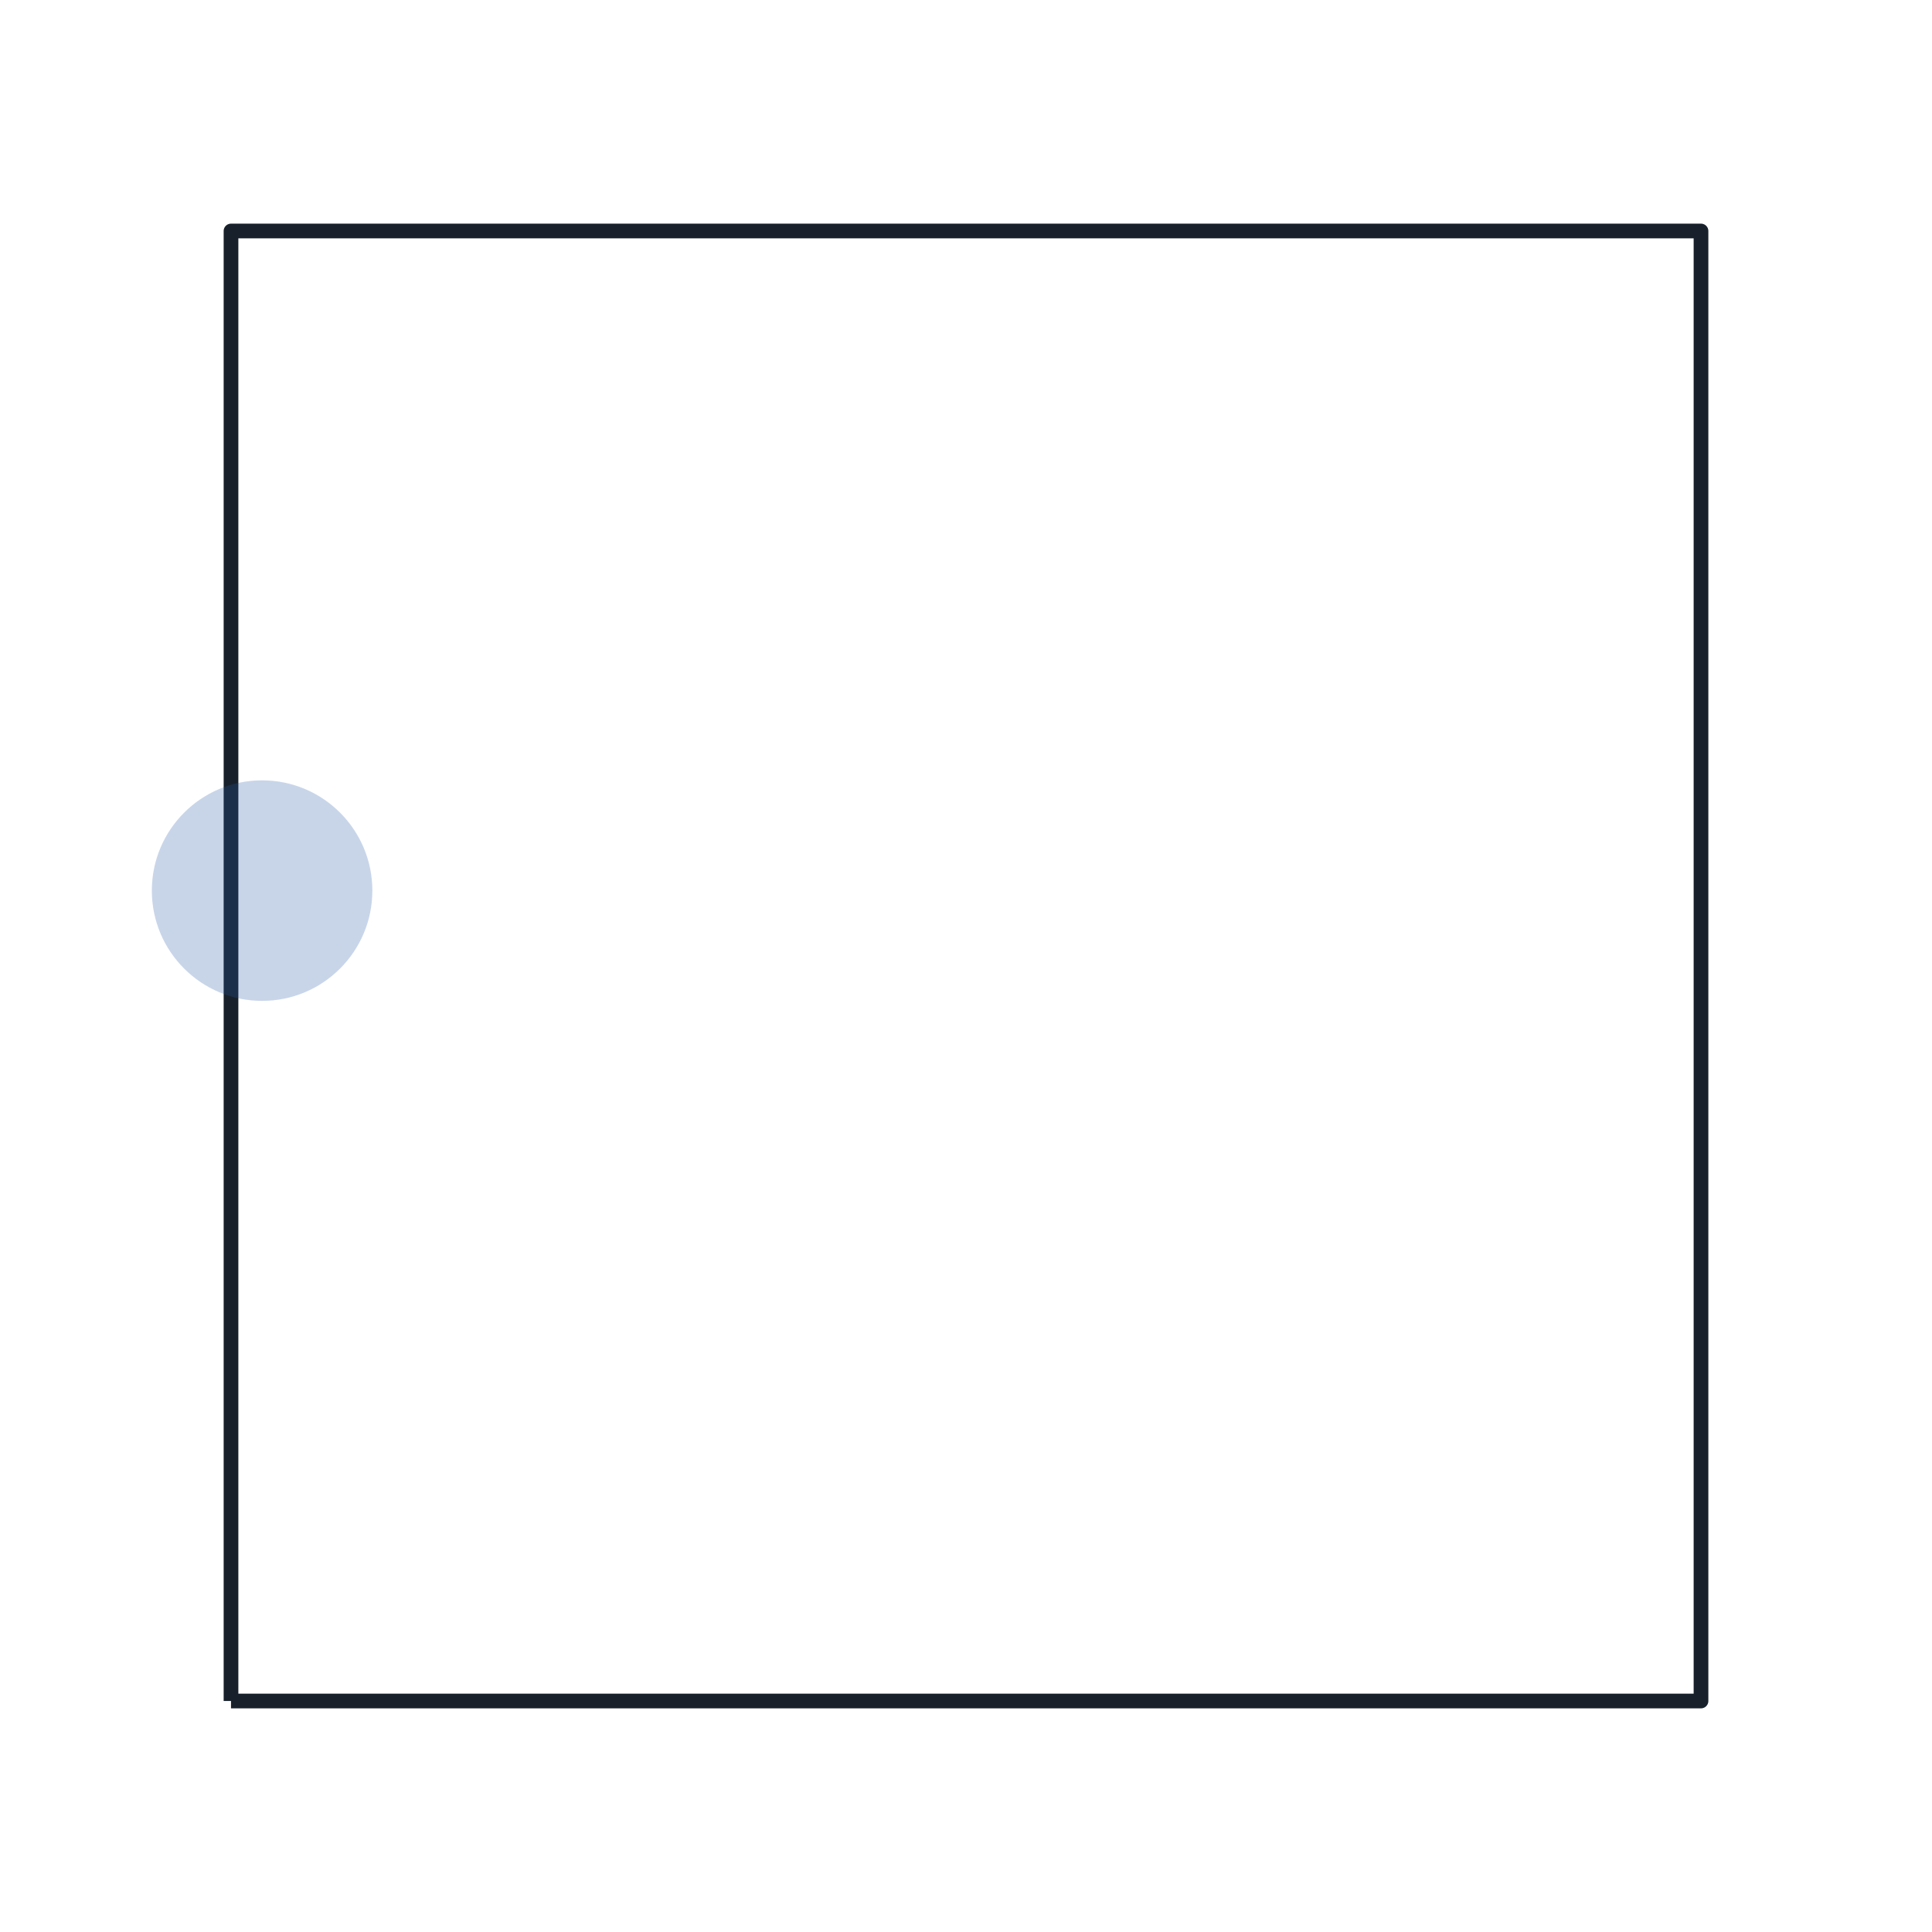
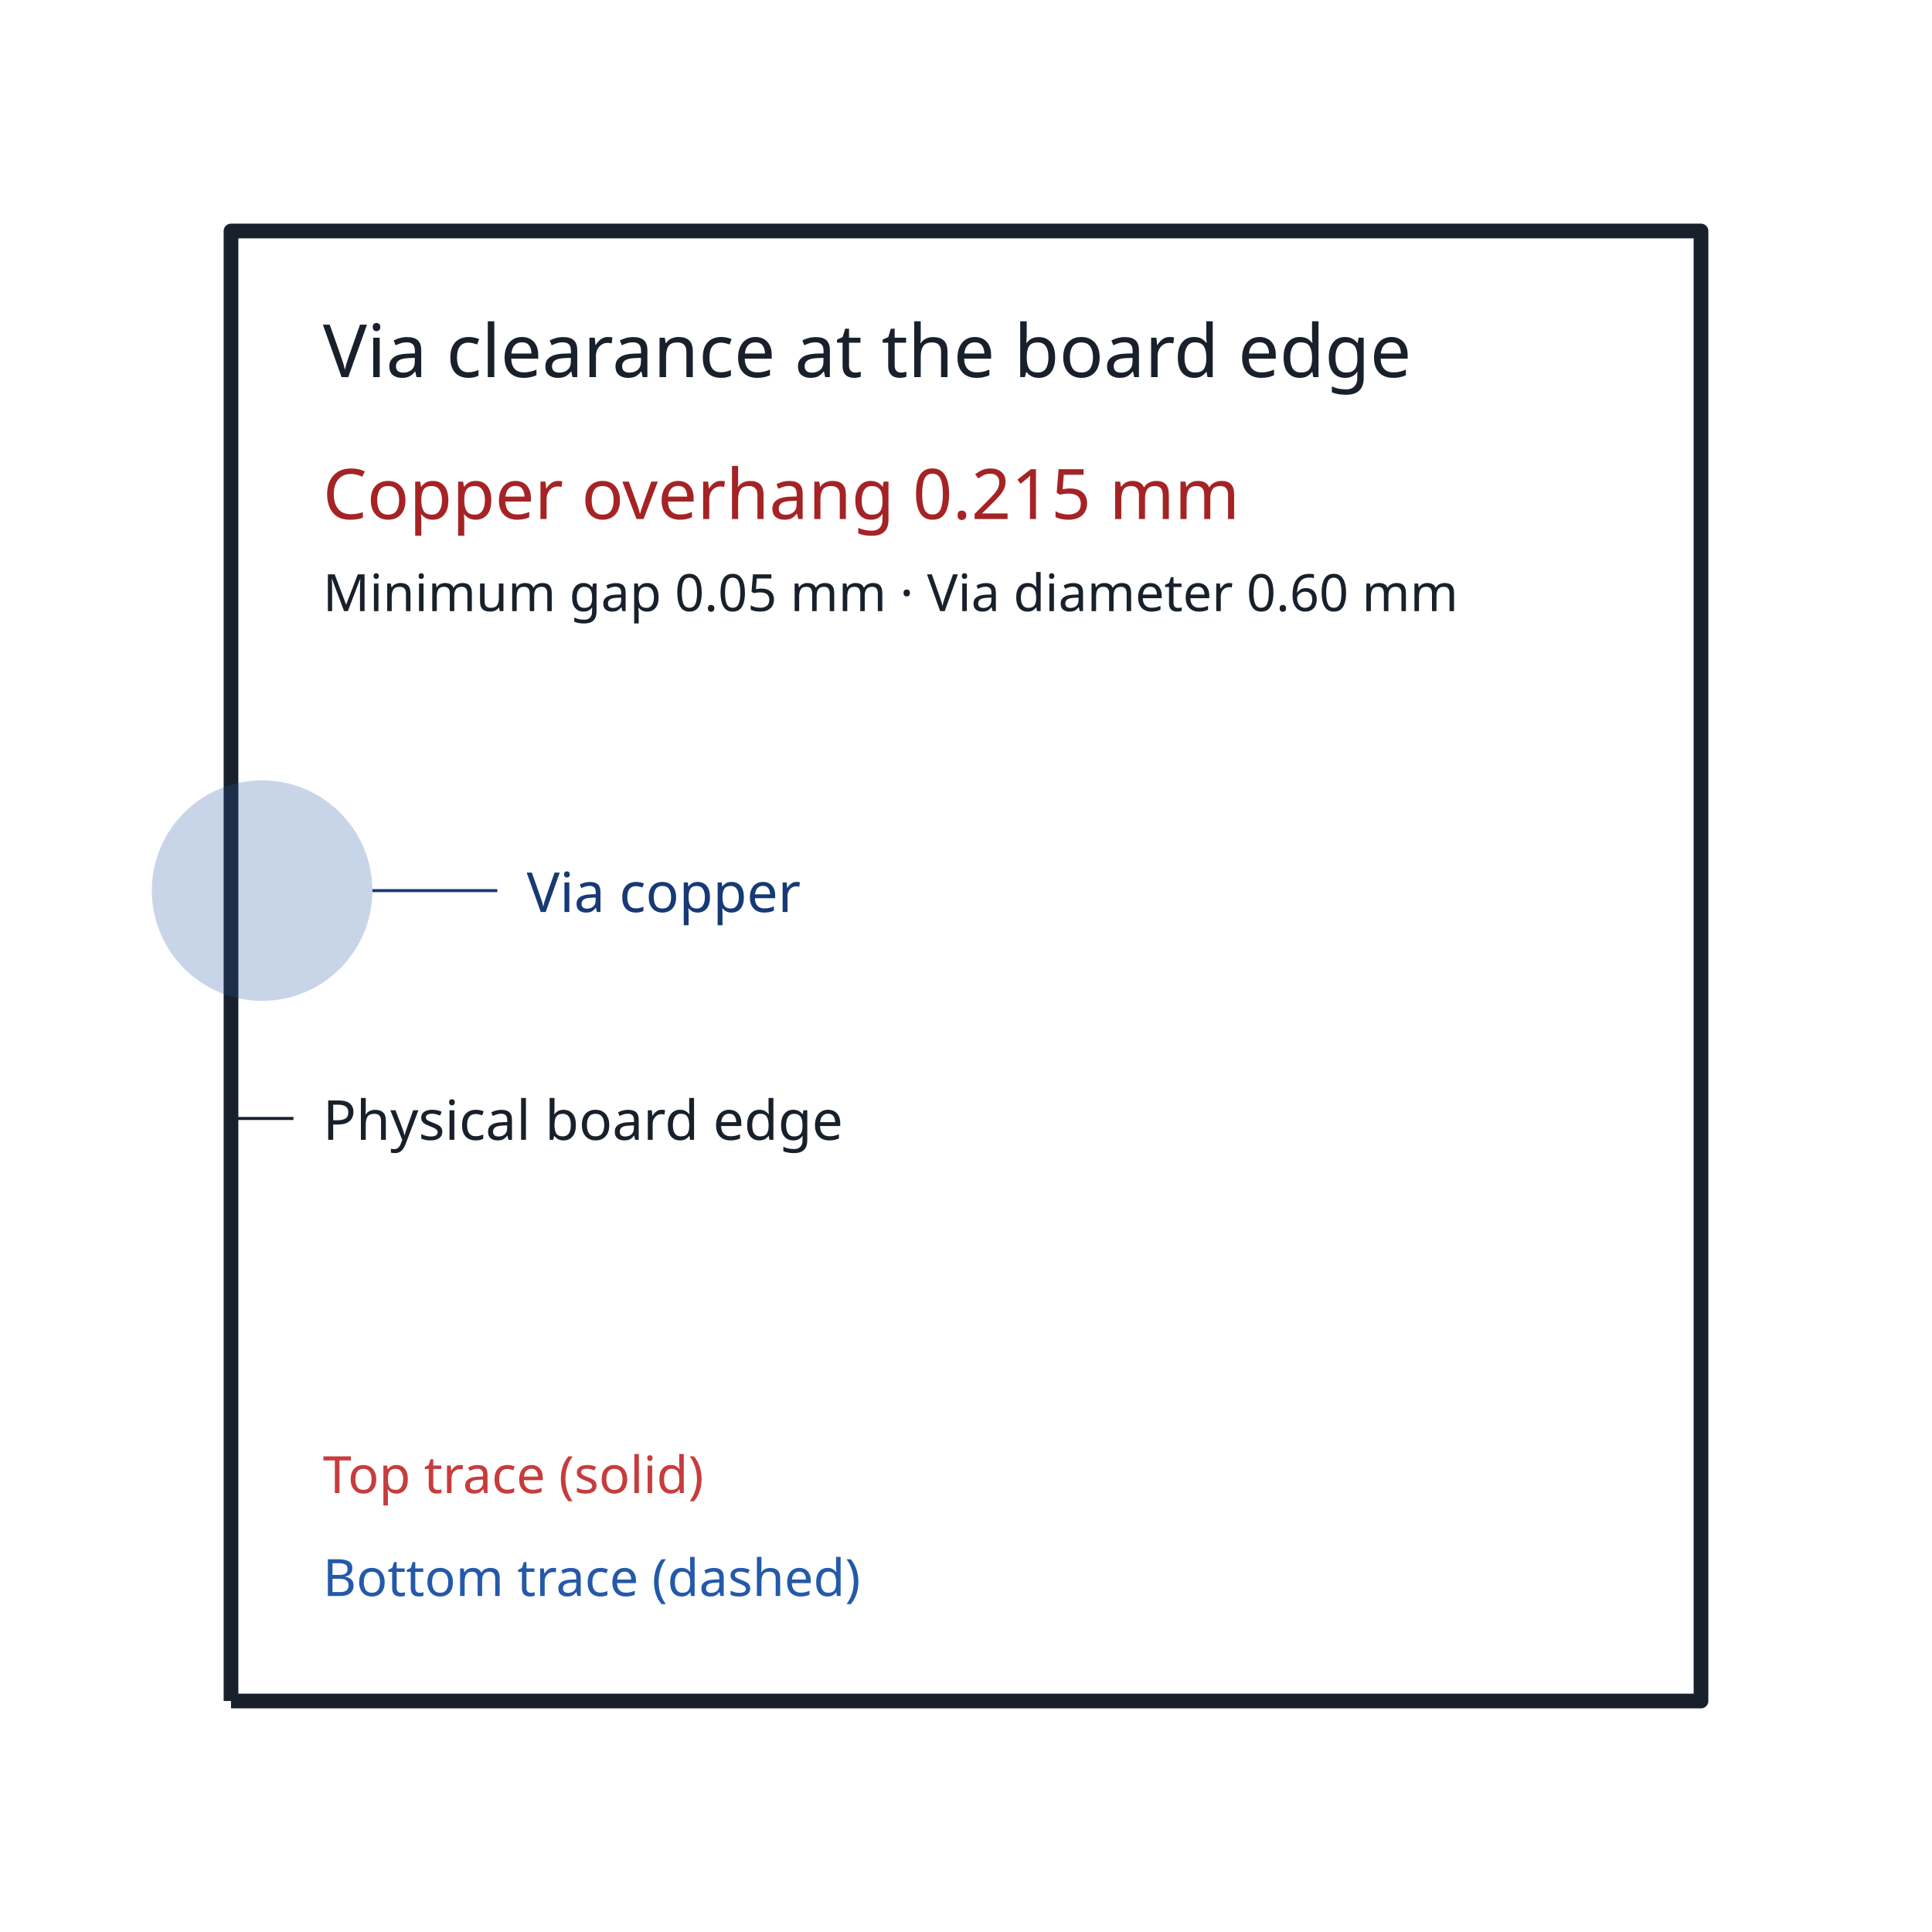
<svg xmlns="http://www.w3.org/2000/svg" width="640" height="640" viewBox="0 0 640 640">
  <rect width="100%" height="100%" fill="white" />
  <g>
    <polyline data-points="0,0 4,0 4,4 0,4 0,0" data-type="line" data-label="" points="76.522,563.478 563.478,563.478 563.478,76.522 76.522,76.522 76.522,563.478" fill="none" stroke="#18212b" stroke-linejoin="round" stroke-width="4.87" />
  </g>
+   <g>
+     <polyline data-points="0.3846153846153845,2.2051282051282053 0.7246153846153846,2.2051282051282053" data-type="line" data-label="" points="123.344,295.028 164.736,295.028" fill="none" stroke="#173975" stroke-linejoin="round" stroke-width="1px" />
+   </g>
+   <g>
+     <polyline data-points="0,1.5851282051282052 0.16999999999999998,1.5851282051282052" data-type="line" data-label="" points="76.522,370.506 97.217,370.506" fill="none" stroke="#18212b" stroke-linejoin="round" stroke-width="1px" />
+   </g>
  <circle data-type="circle" data-label="" data-x="0.08461538461538454" data-y="2.2051282051282053" cx="86.823" cy="295.028" r="36.522" fill="rgba(36,89,170,0.25)" stroke="#173975" stroke-width="0.008" />
+   <text data-type="text" data-label="Via clearance at the board edge" data-x="0.25" data-y="3.68" x="106.957" y="115.478" fill="#18212b" font-size="24.348" font-family="sans-serif" text-anchor="start" dominant-baseline="central">Via clearance at the board edge</text>
+   <text data-type="text" data-label="Copper overhang 0.215 mm" data-x="0.25" data-y="3.29" x="106.957" y="162.957" fill="#a52325" font-size="23.13" font-family="sans-serif" text-anchor="start" dominant-baseline="central">Copper overhang 0.215 mm</text>
+   <text data-type="text" data-label="Minimum gap 0.05 mm · Via diameter 0.60 mm" data-x="0.25" data-y="3.02" x="106.957" y="195.826" fill="#18212b" font-size="17.043" font-family="sans-serif" text-anchor="start" dominant-baseline="central">Minimum gap 0.05 mm · Via diameter 0.60 mm</text>
+   <text data-type="text" data-label="Via copper" data-x="0.8046153846153845" data-y="2.2051282051282053" x="174.475" y="295.028" fill="#173975" font-size="18.261" font-family="sans-serif" text-anchor="start" dominant-baseline="central">Via copper</text>
+   <text data-type="text" data-label="Physical board edge" data-x="0.25" data-y="1.5851282051282052" x="106.957" y="370.506" fill="#18212b" font-size="18.261" font-family="sans-serif" text-anchor="start" dominant-baseline="central">Physical board edge</text>
+   <text data-type="text" data-label="Top trace (solid)" data-x="0.25" data-y="0.62" x="106.957" y="488" fill="#c73c3c" font-size="17.043" font-family="sans-serif" text-anchor="start" dominant-baseline="central">Top trace (solid)</text>
+   <text data-type="text" data-label="Bottom trace (dashed)" data-x="0.25" data-y="0.34" x="106.957" y="522.087" fill="#2459aa" font-size="17.043" font-family="sans-serif" text-anchor="start" dominant-baseline="central">Bottom trace (dashed)</text>
  <g>
    <circle data-type="point" data-label="" data-x="-0.3" data-y="-0.3" cx="40" cy="600" r="3" fill="transparent" />
  </g>
  <g>
    <circle data-type="point" data-label="" data-x="4.3" data-y="4.3" cx="600" cy="40" r="3" fill="transparent" />
  </g>
  <g id="crosshair" style="display: none">
    <line id="crosshair-h" y1="0" y2="640" stroke="#666" stroke-width="0.5" />
    <line id="crosshair-v" x1="0" x2="640" stroke="#666" stroke-width="0.5" />
    <text id="coordinates" font-family="monospace" font-size="12" fill="#666" />
  </g>
</svg>
